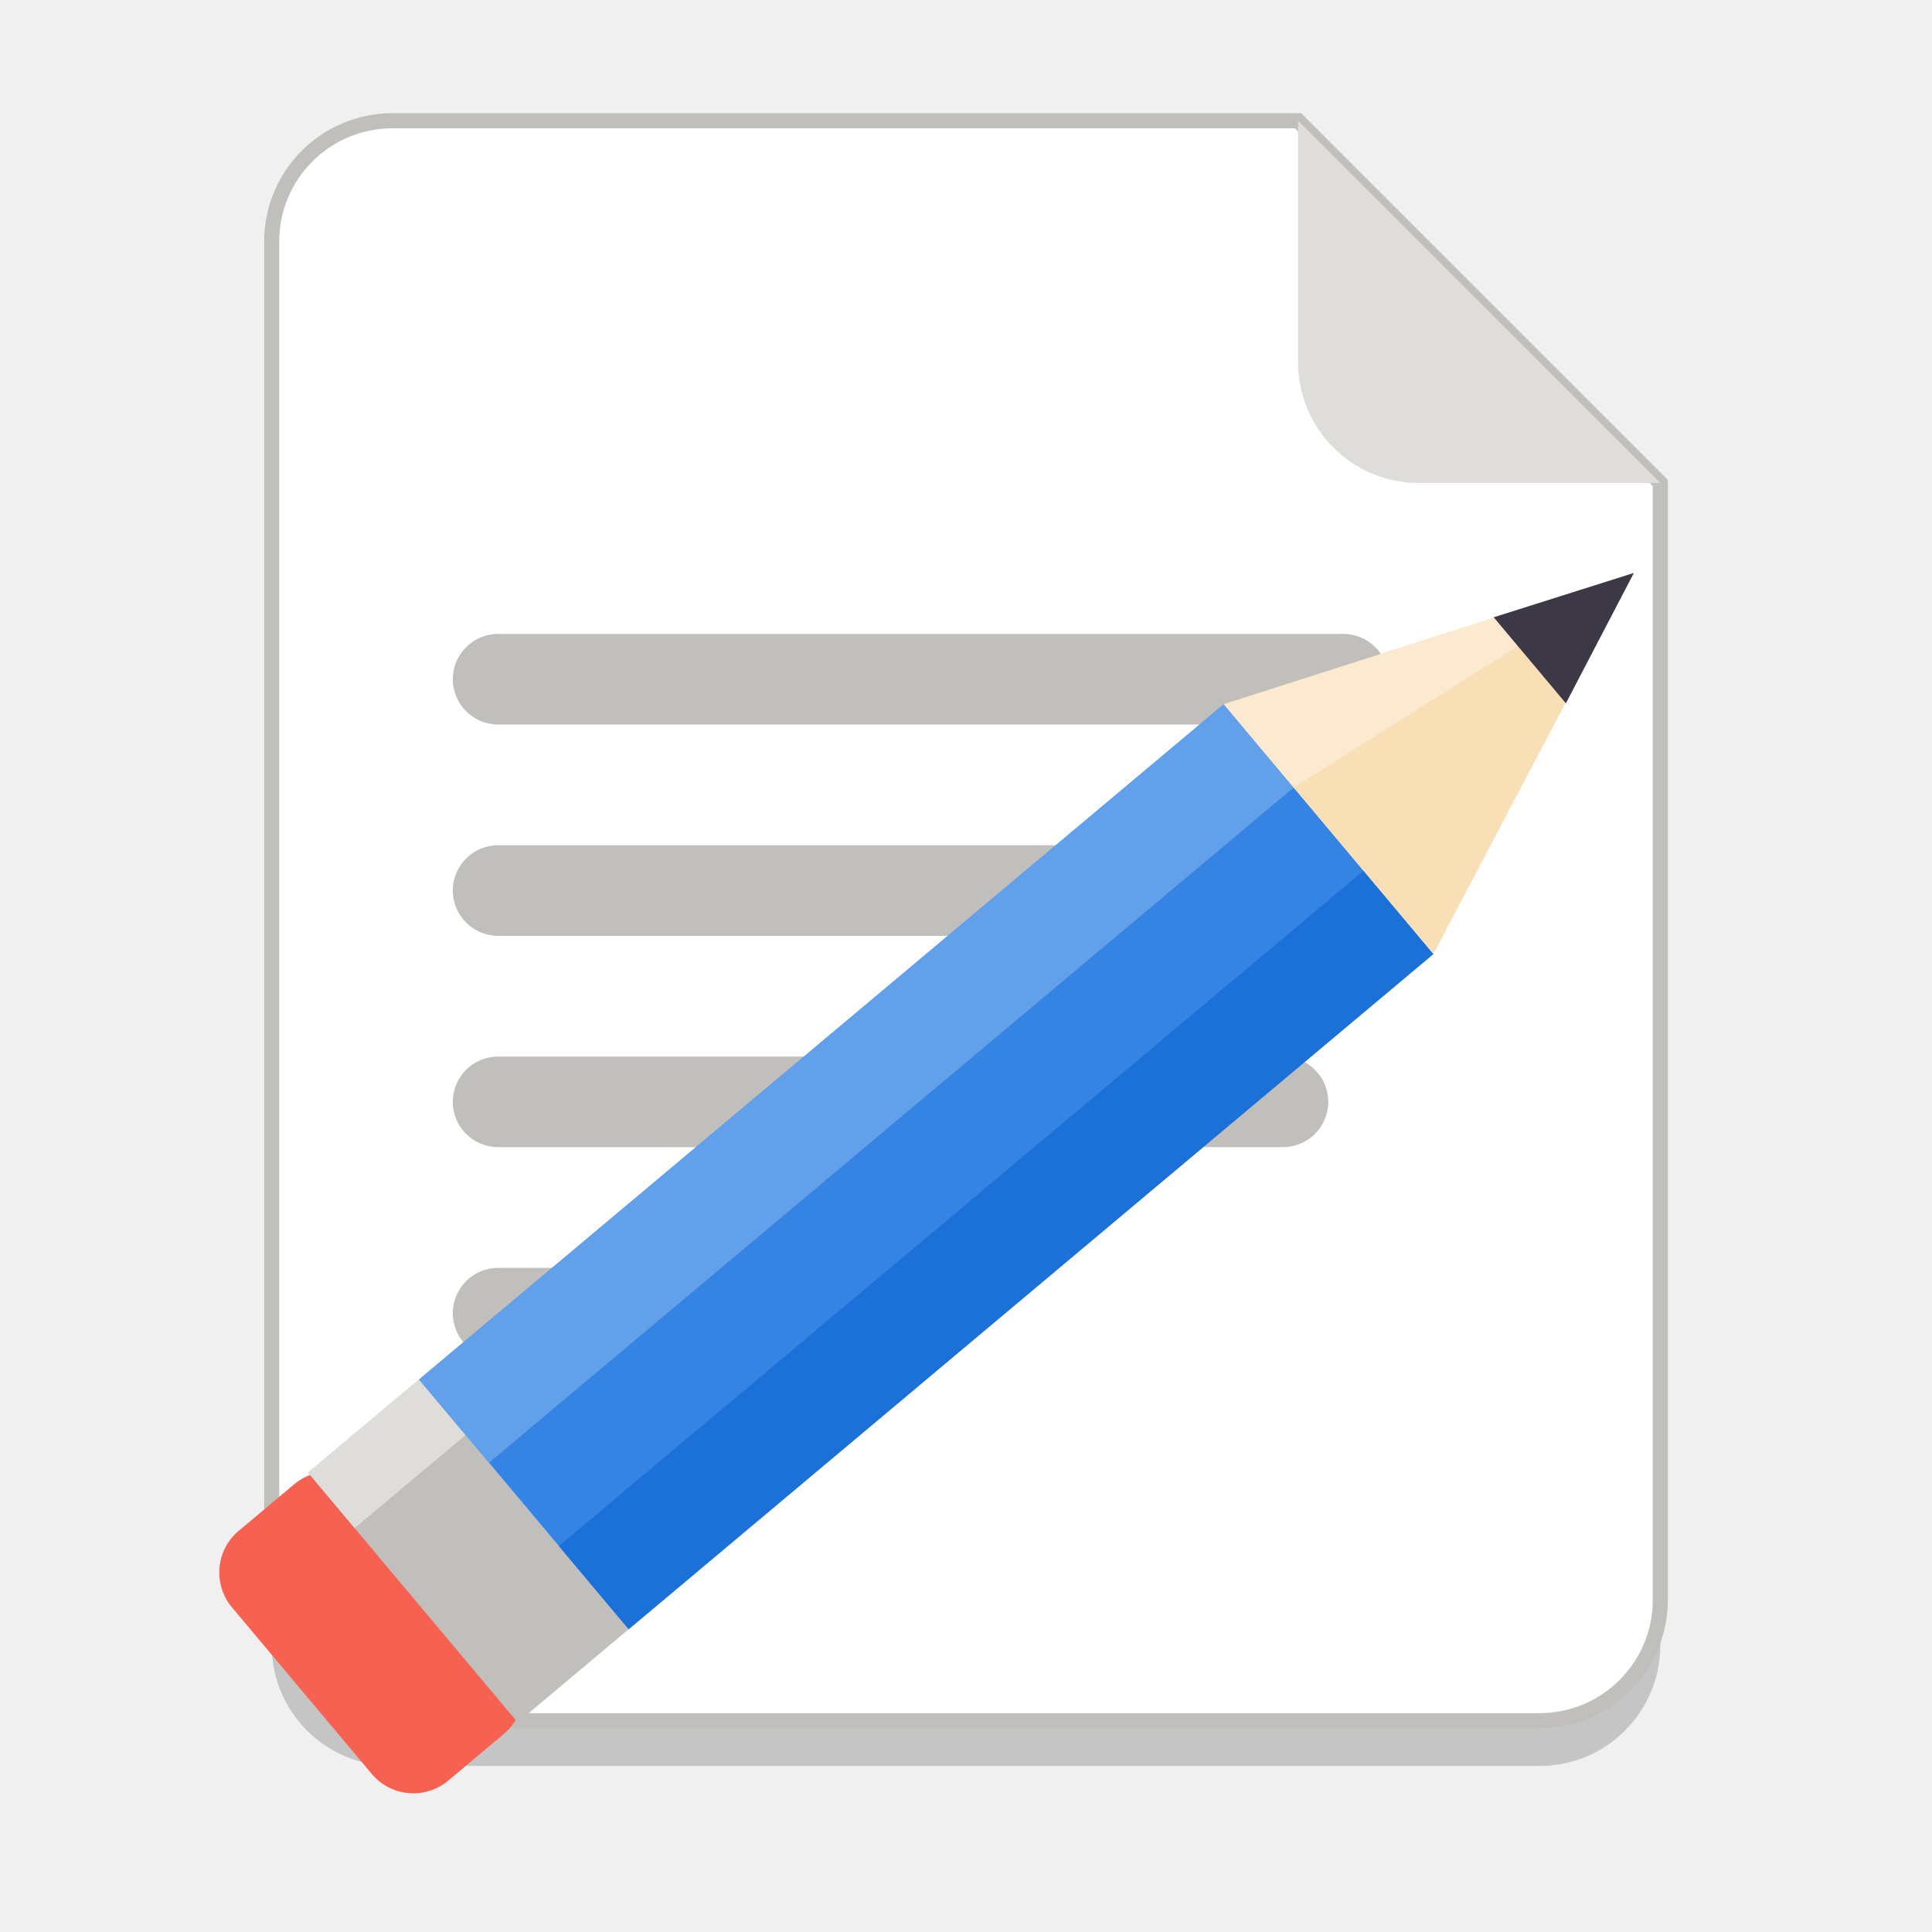
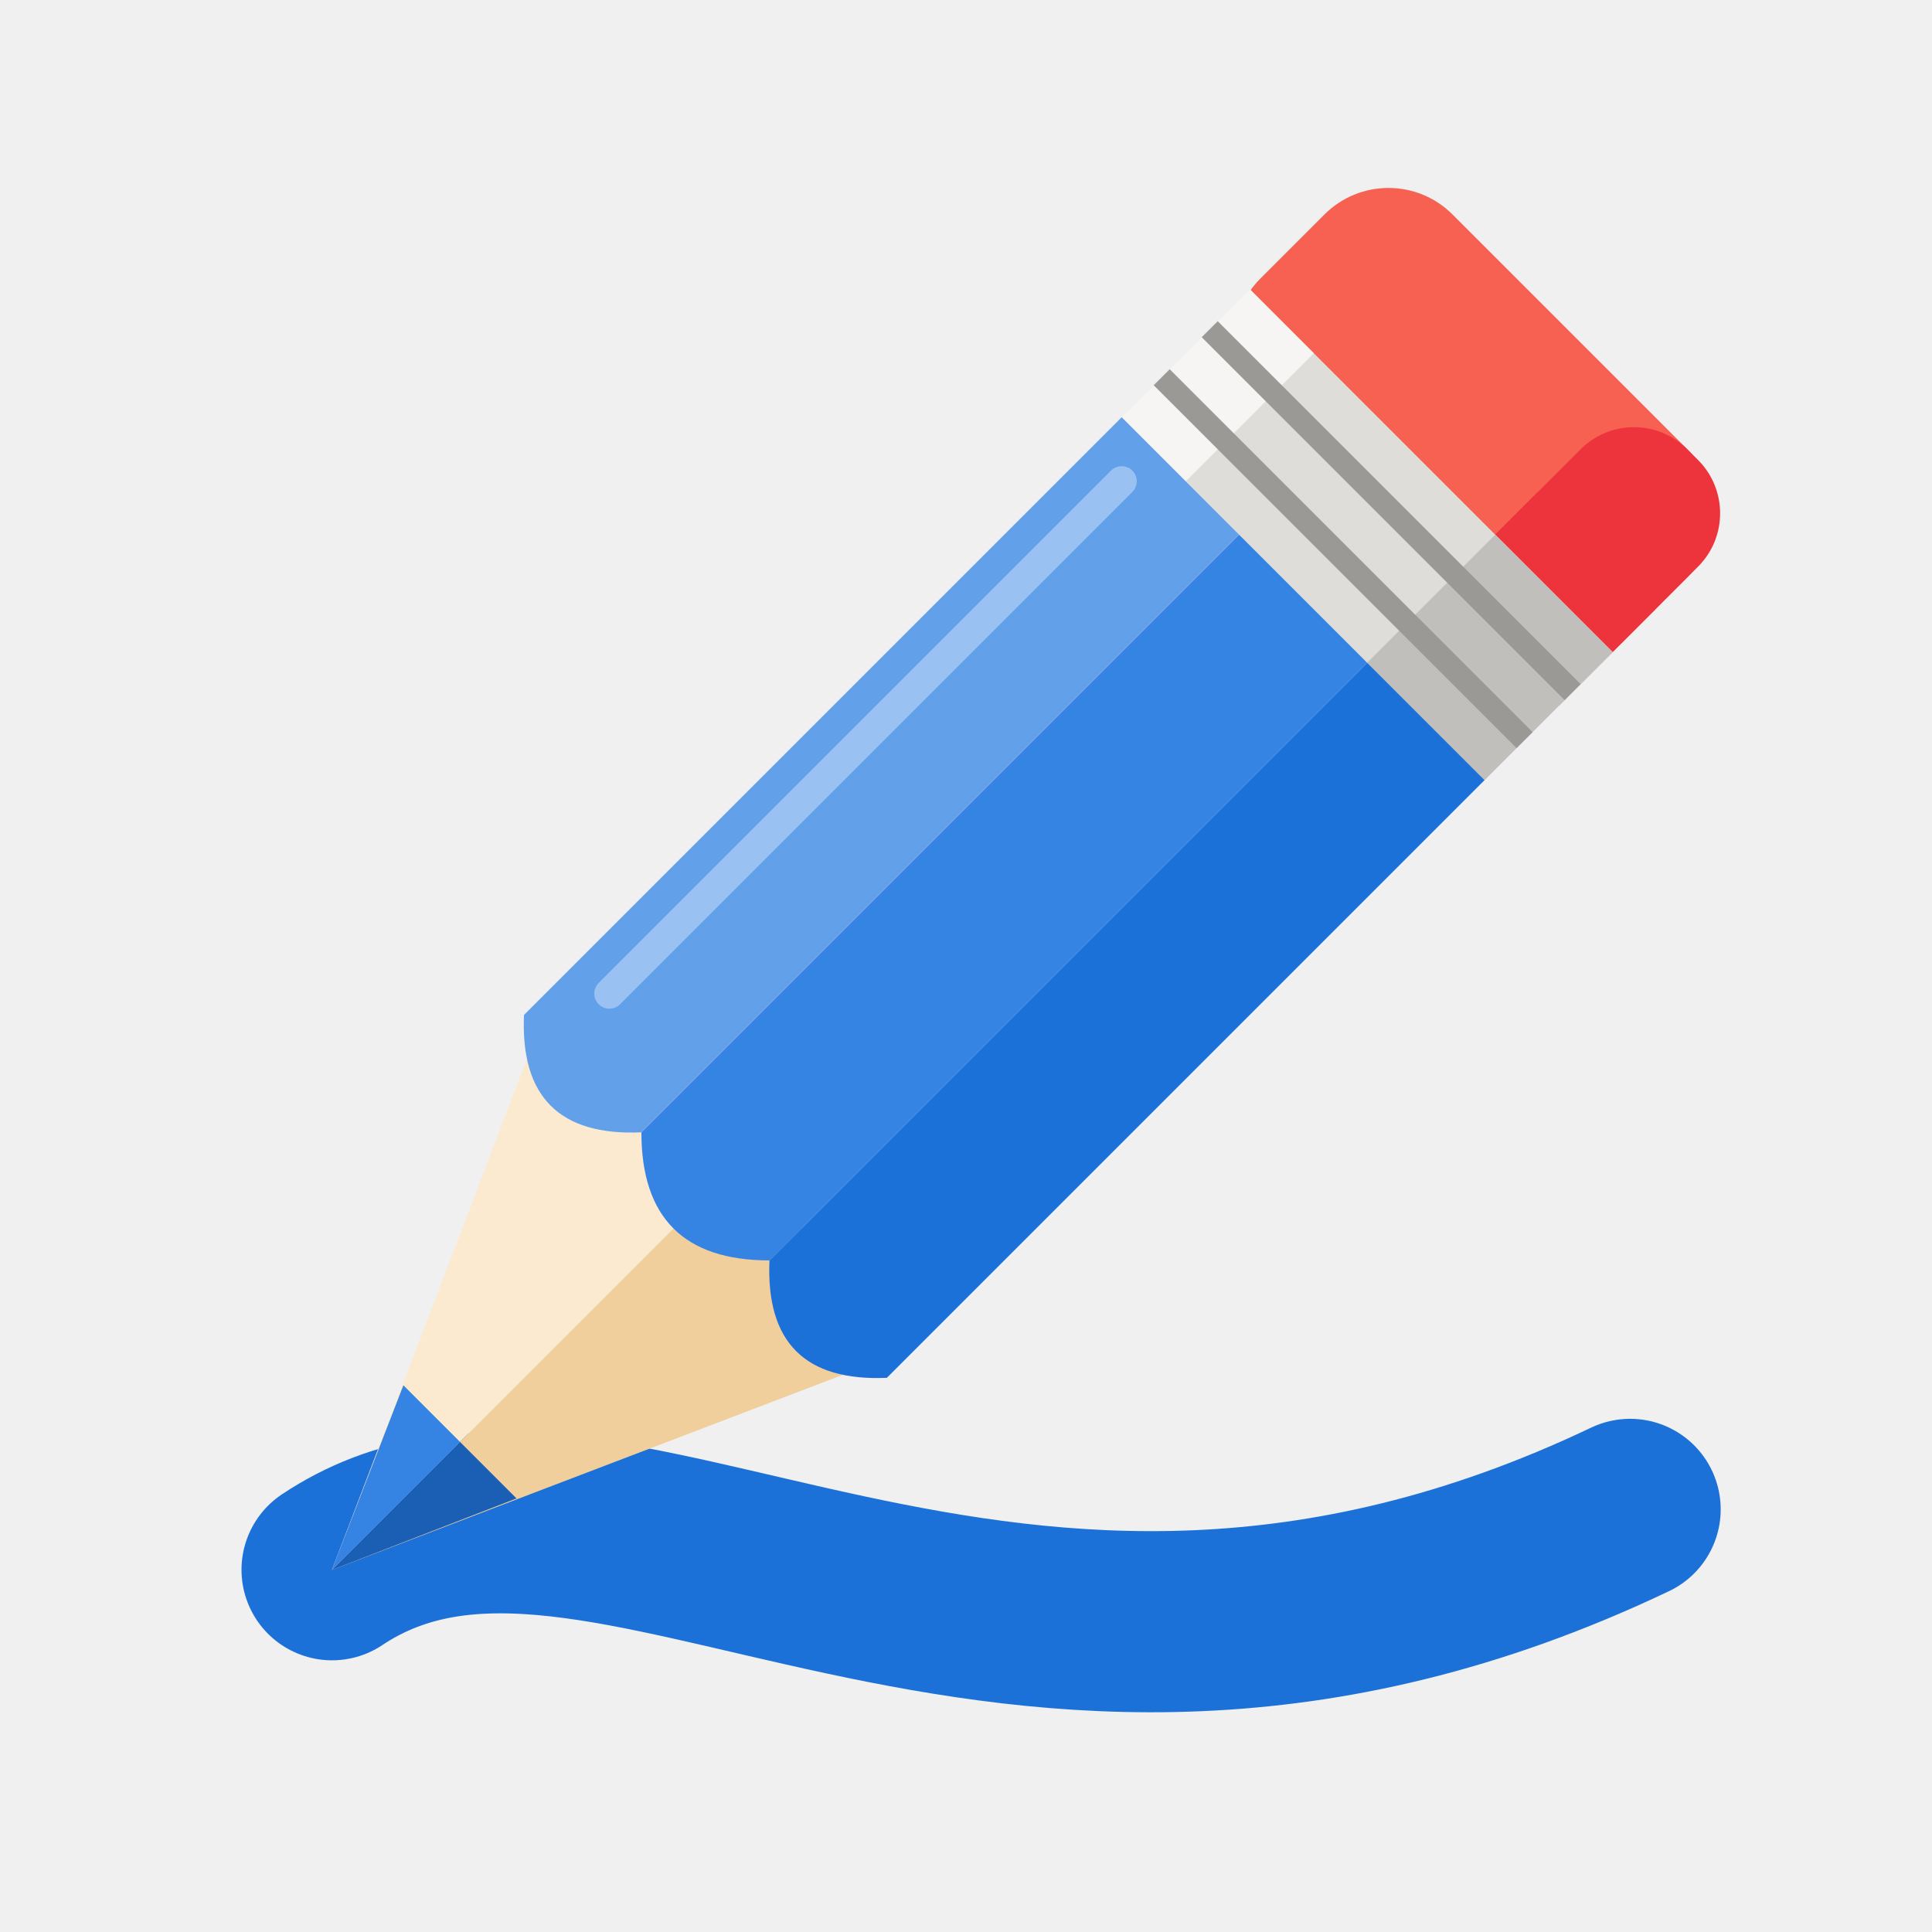
<svg xmlns="http://www.w3.org/2000/svg" width="128" height="128" viewBox="0 0 128 128">
-   <path d="M26 11 H86 L110 35 V109 a8 8 0 0 1 -8 8 H26 a8 8 0 0 1 -8 -8 V19 a8 8 0 0 1 8 -8 Z" fill="#000000" fill-opacity="0.18" />
-   <path d="M26 8 H86 L110 32 V106 a8 8 0 0 1 -8 8 H26 a8 8 0 0 1 -8 -8 V16 a8 8 0 0 1 8 -8 Z" fill="#ffffff" stroke="#c0bfbc" stroke-width="1" />
-   <path d="M86 8 V24 a8 8 0 0 0 8 8 H110 Z" fill="#deddda" />
-   <g fill="#c0bfbc">
-     <rect x="30" y="42" width="62" height="6" rx="3" />
-     <rect x="30" y="56" width="52" height="6" rx="3" />
-     <rect x="30" y="70" width="58" height="6" rx="3" />
-     <rect x="30" y="84" width="30" height="6" rx="3" />
-   </g>
-   <g transform="translate(67.8 71.9) rotate(-40) scale(1.2)">
-     <rect x="-52" y="-9" width="10" height="18" rx="3" fill="#f66151" />
-     <rect x="-44" y="-9" width="8" height="18" fill="#c0bfbc" />
-     <rect x="-44" y="-9" width="8" height="4" fill="#deddda" />
-     <rect x="-36" y="-9" width="58" height="18" fill="#3584e4" />
-     <rect x="-36" y="-9" width="58" height="6" fill="#62a0ea" />
-     <rect x="-36" y="3" width="58" height="6" fill="#1c71d8" />
-     <path d="M22 -9 L44 0 L22 9 Z" fill="#f9dfb6" />
-     <path d="M22 -9 L44 0 L22 -3 Z" fill="#fbeacf" />
-     <path d="M36.5 -3.1 L44 0 L36.5 3.1 Z" fill="#3d3846" />
+   <path d="M22 104 C 40 92, 66 120, 108 100" fill="none" stroke="#1c71d8" stroke-width="12" stroke-linecap="round" />
+   <g transform="translate(63 63) rotate(135)">
+     <rect x="-58" y="-17" width="18" height="34" rx="6" fill="#f66151" />
+     <rect x="-58" y="-17" width="18" height="11" rx="5" fill="#ed333b" />
+     <rect x="-49" y="-17" width="9" height="11" fill="#ed333b" />
+     <rect x="-45" y="-17" width="12" height="34" fill="#deddda" />
+     <rect x="-45" y="11" width="12" height="6" fill="#f6f5f4" />
+     <rect x="-45" y="-17" width="12" height="11" fill="#c0bfbc" />
+     <rect x="-42" y="-17" width="1.5" height="34" fill="#9a9996" />
+     <rect x="-37.5" y="-17" width="1.5" height="34" fill="#9a9996" />
+     <path d="M20 -17 L58 0 L20 0 Z" fill="#f0cf9d" />
+     <path d="M20 0 L58 0 L20 17 Z" fill="#fbeacf" />
+     <path d="M46 -5.3 L58 0 L46 0 Z" fill="#1a5fb4" />
+     <path d="M46 0 L58 0 L46 5.3 Z" fill="#3584e4" />
+     <path d="M-33 -17 H23 Q29 -11.5 23 -6 H-33 Z" fill="#1c71d8" />
+     <path d="M-33 -6 H23 Q29 0 23 6 H-33 Z" fill="#3584e4" />
+     <path d="M-33 6 H23 Q29 11.5 23 17 H-33 Z" fill="#62a0ea" />
+     <rect x="-31" y="13" width="50" height="2" rx="1" fill="#99c1f1" />
  </g>
</svg>
